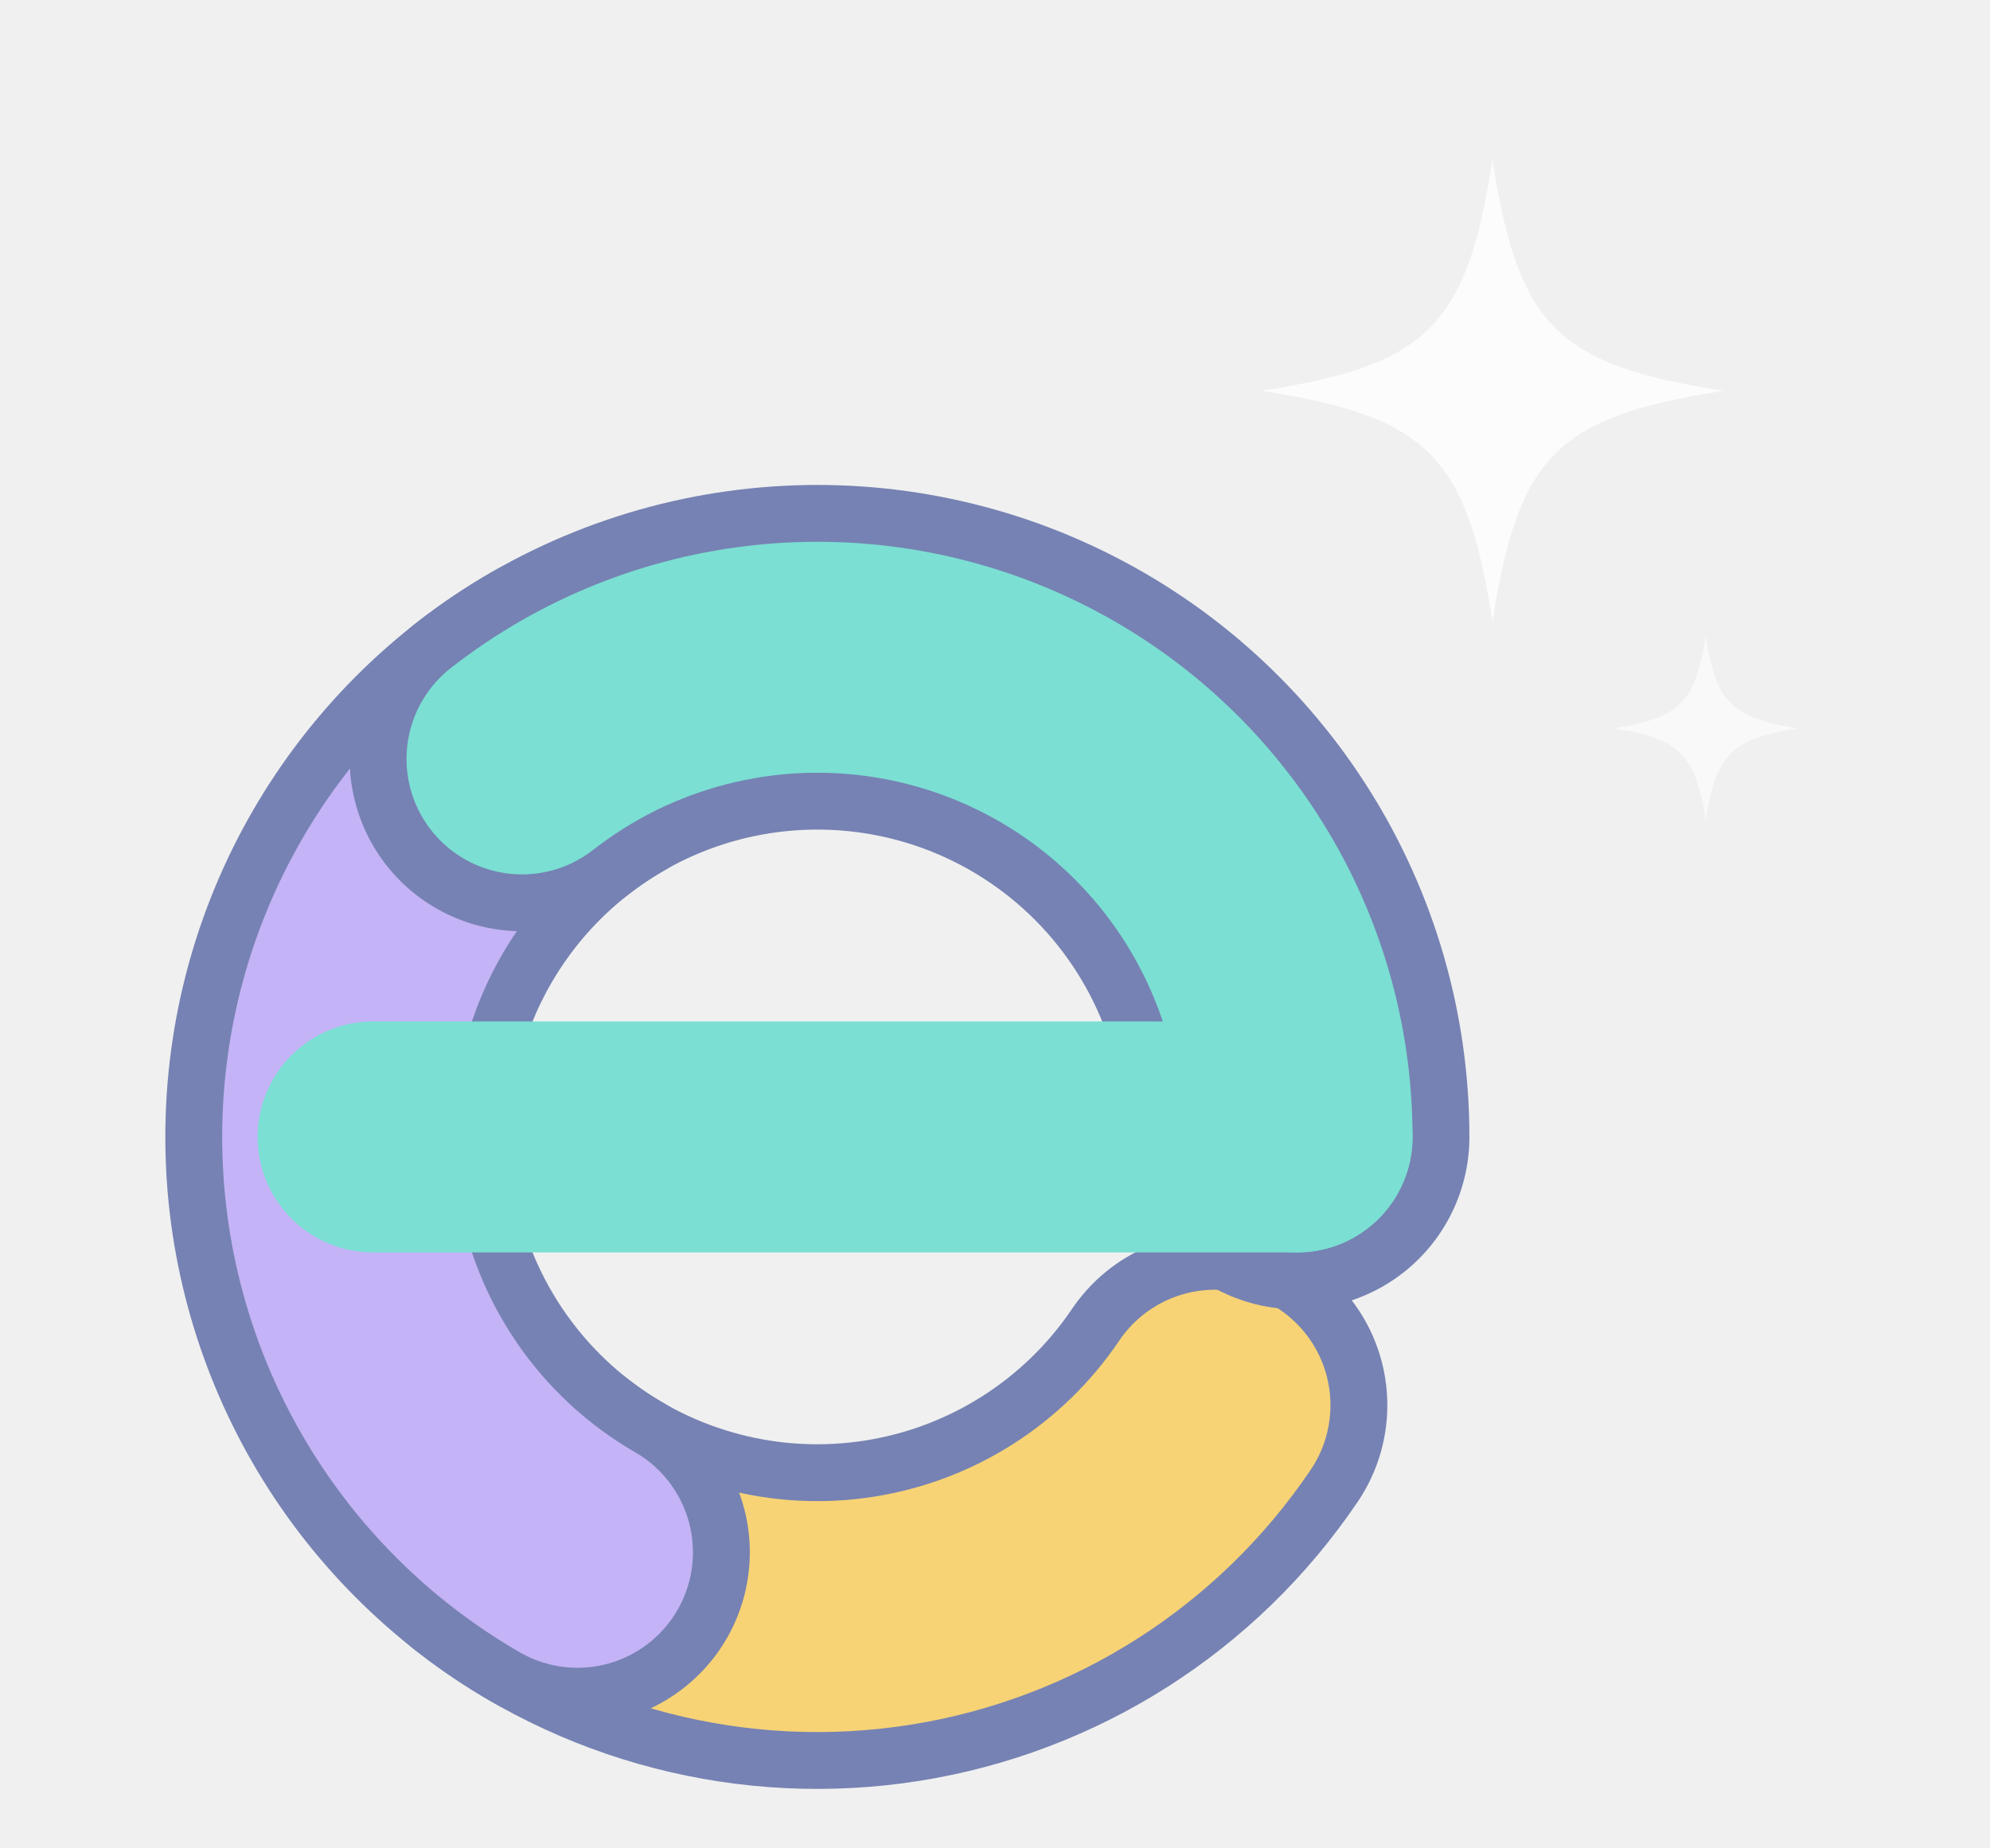
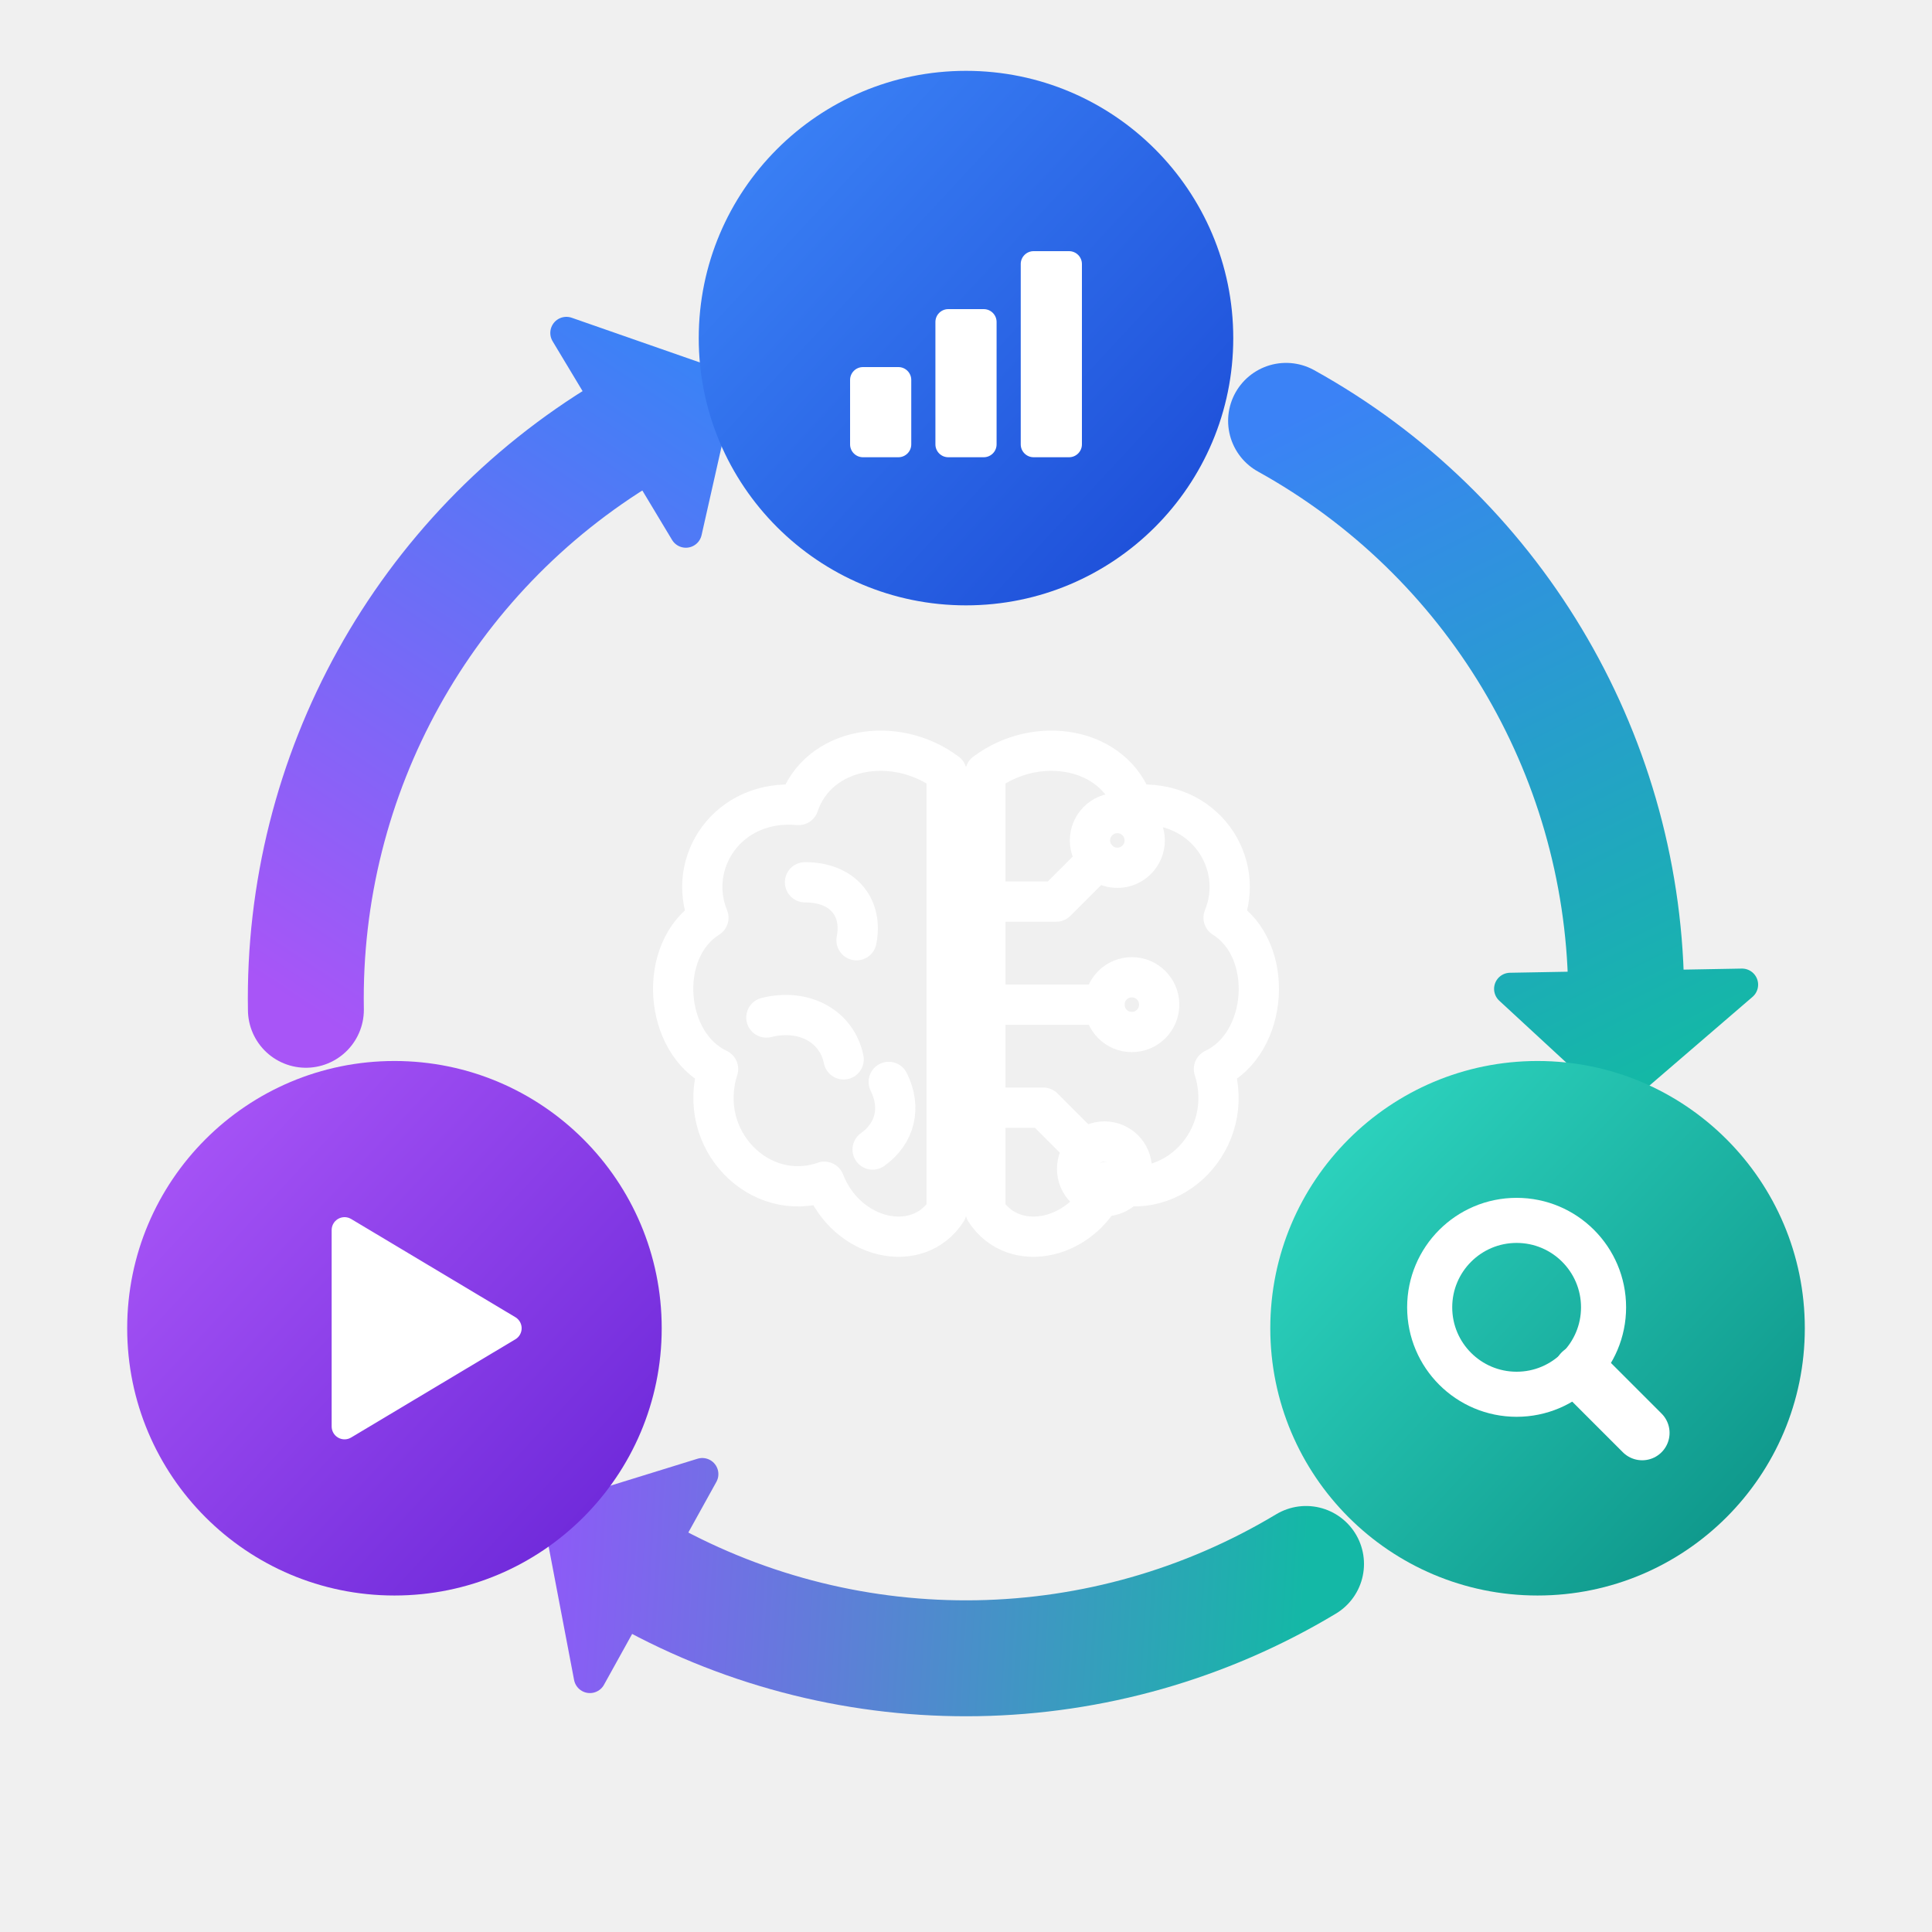
- <svg xmlns="http://www.w3.org/2000/svg" viewBox="8 2 56 52">
-   <g opacity=".6">
-     <path d="M22.69 44.64 A13.5 13.5 0 0 0 42.19 41.55" fill="none" stroke="#24398a" stroke-width="9.7" stroke-linecap="round" />
-     <path d="M22.69 44.64 A13.5 13.5 0 0 0 42.19 41.55" fill="none" stroke="#fbbf24" stroke-width="6.5" stroke-linecap="round" />
-     <path d="M24.25 22.31 A13.5 13.5 0 0 0 24.25 45.69" fill="none" stroke="#24398a" stroke-width="9.7" stroke-linecap="round" />
-     <path d="M24.25 22.31 A13.5 13.5 0 0 0 24.25 45.69" fill="none" stroke="#a78bfa" stroke-width="6.5" stroke-linecap="round" />
-     <path d="M44.50 34.00 A13.5 13.5 0 0 0 22.69 23.36" fill="none" stroke="#24398a" stroke-width="9.7" stroke-linecap="round" />
-     <path d="M44.50 34.00 A13.5 13.5 0 0 0 22.69 23.36" fill="none" stroke="#2dd4bf" stroke-width="6.5" stroke-linecap="round" />
-     <path d="M18.5 34 H44.5" stroke="#2dd4bf" stroke-width="6.5" stroke-linecap="round" />
+ <svg xmlns="http://www.w3.org/2000/svg" viewBox="2 2 60 60">
+   <defs>
+     <linearGradient id="a" gradientUnits="userSpaceOnUse" x1="41.9" y1="15.1" x2="52.3" y2="35.9">
+       <stop offset="0" stop-color="#3b82f6" />
+       <stop offset="1" stop-color="#14b8a6" />
+     </linearGradient>
+     <linearGradient id="b" gradientUnits="userSpaceOnUse" x1="42.6" y1="50.6" x2="19.4" y2="49.2">
+       <stop offset="0" stop-color="#14b8a6" />
+       <stop offset="1" stop-color="#8b5cf6" />
+     </linearGradient>
+     <linearGradient id="c" gradientUnits="userSpaceOnUse" x1="11.5" y1="33.4" x2="24.3" y2="14">
+       <stop offset="0" stop-color="#a855f7" />
+       <stop offset="1" stop-color="#3b82f6" />
+     </linearGradient>
+     <linearGradient id="o" gradientUnits="userSpaceOnUse" x1="25" y1="6" x2="39" y2="19">
+       <stop offset="0" stop-color="#3b82f6" />
+       <stop offset="1" stop-color="#1d4ed8" />
+     </linearGradient>
+     <linearGradient id="t" gradientUnits="userSpaceOnUse" x1="43" y1="37" x2="57" y2="50">
+       <stop offset="0" stop-color="#2dd4bf" />
+       <stop offset="1" stop-color="#0d9488" />
+     </linearGradient>
+     <linearGradient id="l" gradientUnits="userSpaceOnUse" x1="7" y1="37" x2="21" y2="50">
+       <stop offset="0" stop-color="#a855f7" />
+       <stop offset="1" stop-color="#6d28d9" />
+     </linearGradient>
+   </defs>
+   <g stroke="url(#a)" fill="url(#a)">
+     <path d="M41.94 15.07 A20.5 20.5 0 0 1 52.50 32.64" fill="none" stroke-width="3.6" stroke-linecap="round" />
+     <path d="M52.30 35.85 L56.10 32.58 L48.90 32.71Z" stroke-width="1" stroke-linejoin="round" />
  </g>
-   <path d="M50 6.5 C50.728 11.18 51.82 12.272 56.5 13 C51.82 13.728 50.728 14.82 50 19.5 C49.272 14.82 48.18 13.728 43.5 13 C48.18 12.272 49.272 11.18 50 6.5Z" fill="#fff" opacity=".8" />
-   <path d="M56 19.9 C56.291 21.772 56.728 22.209 58.6 22.5 C56.728 22.791 56.291 23.228 56 25.1 C55.709 23.228 55.272 22.791 53.4 22.5 C55.272 22.209 55.709 21.772 56 19.9Z" fill="#fff" opacity=".6" />
+   <g stroke="url(#b)" fill="url(#b)">
+     <path d="M42.56 50.57 A20.5 20.5 0 0 1 22.06 50.93" fill="none" stroke-width="3.6" stroke-linecap="round" />
+     <path d="M19.38 49.15 L20.32 54.08 L23.81 47.78Z" stroke-width="1" stroke-linejoin="round" />
+   </g>
+   <g stroke="url(#c)" fill="url(#c)">
+     <path d="M11.50 33.36 A20.5 20.5 0 0 1 21.44 15.43" fill="none" stroke-width="3.6" stroke-linecap="round" />
+     <path d="M24.32 13.99 L19.59 12.34 L23.30 18.51Z" stroke-width="1" stroke-linejoin="round" />
+   </g>
+   <circle cx="32" cy="12.5" r="8.3" fill="url(#o)" />
+   <g fill="#fff">
+     <rect x="28.4" y="13.4" width="1.9" height="2.8" rx=".4" />
+     <rect x="31.05" y="11.6" width="1.9" height="4.6" rx=".4" />
+     <rect x="33.7" y="9.8" width="1.9" height="6.4" rx=".4" />
+   </g>
+   <circle cx="49.75" cy="43.25" r="8.3" fill="url(#t)" />
+   <g stroke="#fff" fill="none" stroke-linecap="round">
+     <circle cx="49.1" cy="42.6" r="2.7" stroke-width="1.4" />
+     <path d="M51.1 44.6 L53 46.5" stroke-width="1.7" />
+   </g>
+   <circle cx="14.25" cy="43.25" r="8.3" fill="url(#l)" />
+   <path d="M12.7 40.2 L17.8 43.25 L12.7 46.3Z" fill="#fff" stroke="#fff" stroke-width=".8" stroke-linejoin="round" />
+   <g stroke="#ffffff" stroke-width="1.25" fill="none" stroke-linecap="round" stroke-linejoin="round">
+     <path d="M31.4 26 C29.8 24.8 27.4 25.2 26.8 27 C24.6 26.8 23.3 28.8 24 30.5 C22.4 31.5 22.6 34.4 24.3 35.2 C23.6 37.4 25.6 39.4 27.6 38.7 C28.3 40.5 30.5 41 31.4 39.6 V26" />
+     <path d="M27 29.4 c1.2 0 1.8 .8 1.6 1.8 M25.8 33.6 c1.2 -.3 2.2 .3 2.4 1.3 M29.6 35.6 c.4 .8 .2 1.6 -.5 2.1" />
+     <path d="M32.6 26 C34.2 24.8 36.6 25.2 37.2 27 C39.4 26.8 40.7 28.8 40 30.5 C41.6 31.5 41.4 34.4 39.7 35.2 C40.4 37.4 38.4 39.4 36.4 38.7 C35.7 40.5 33.5 41 32.6 39.6 V26" />
+     <path d="M32.6 30 H34.8 L36.1 28.7 M32.6 33.2 H36.3 M32.6 36.4 H34.4 L35.7 37.7" />
+     <circle cx="36.7" cy="28.1" r=".85" />
+     <circle cx="37.15" cy="33.2" r=".85" />
+     <circle cx="36.3" cy="38.3" r=".85" />
+   </g>
</svg>
